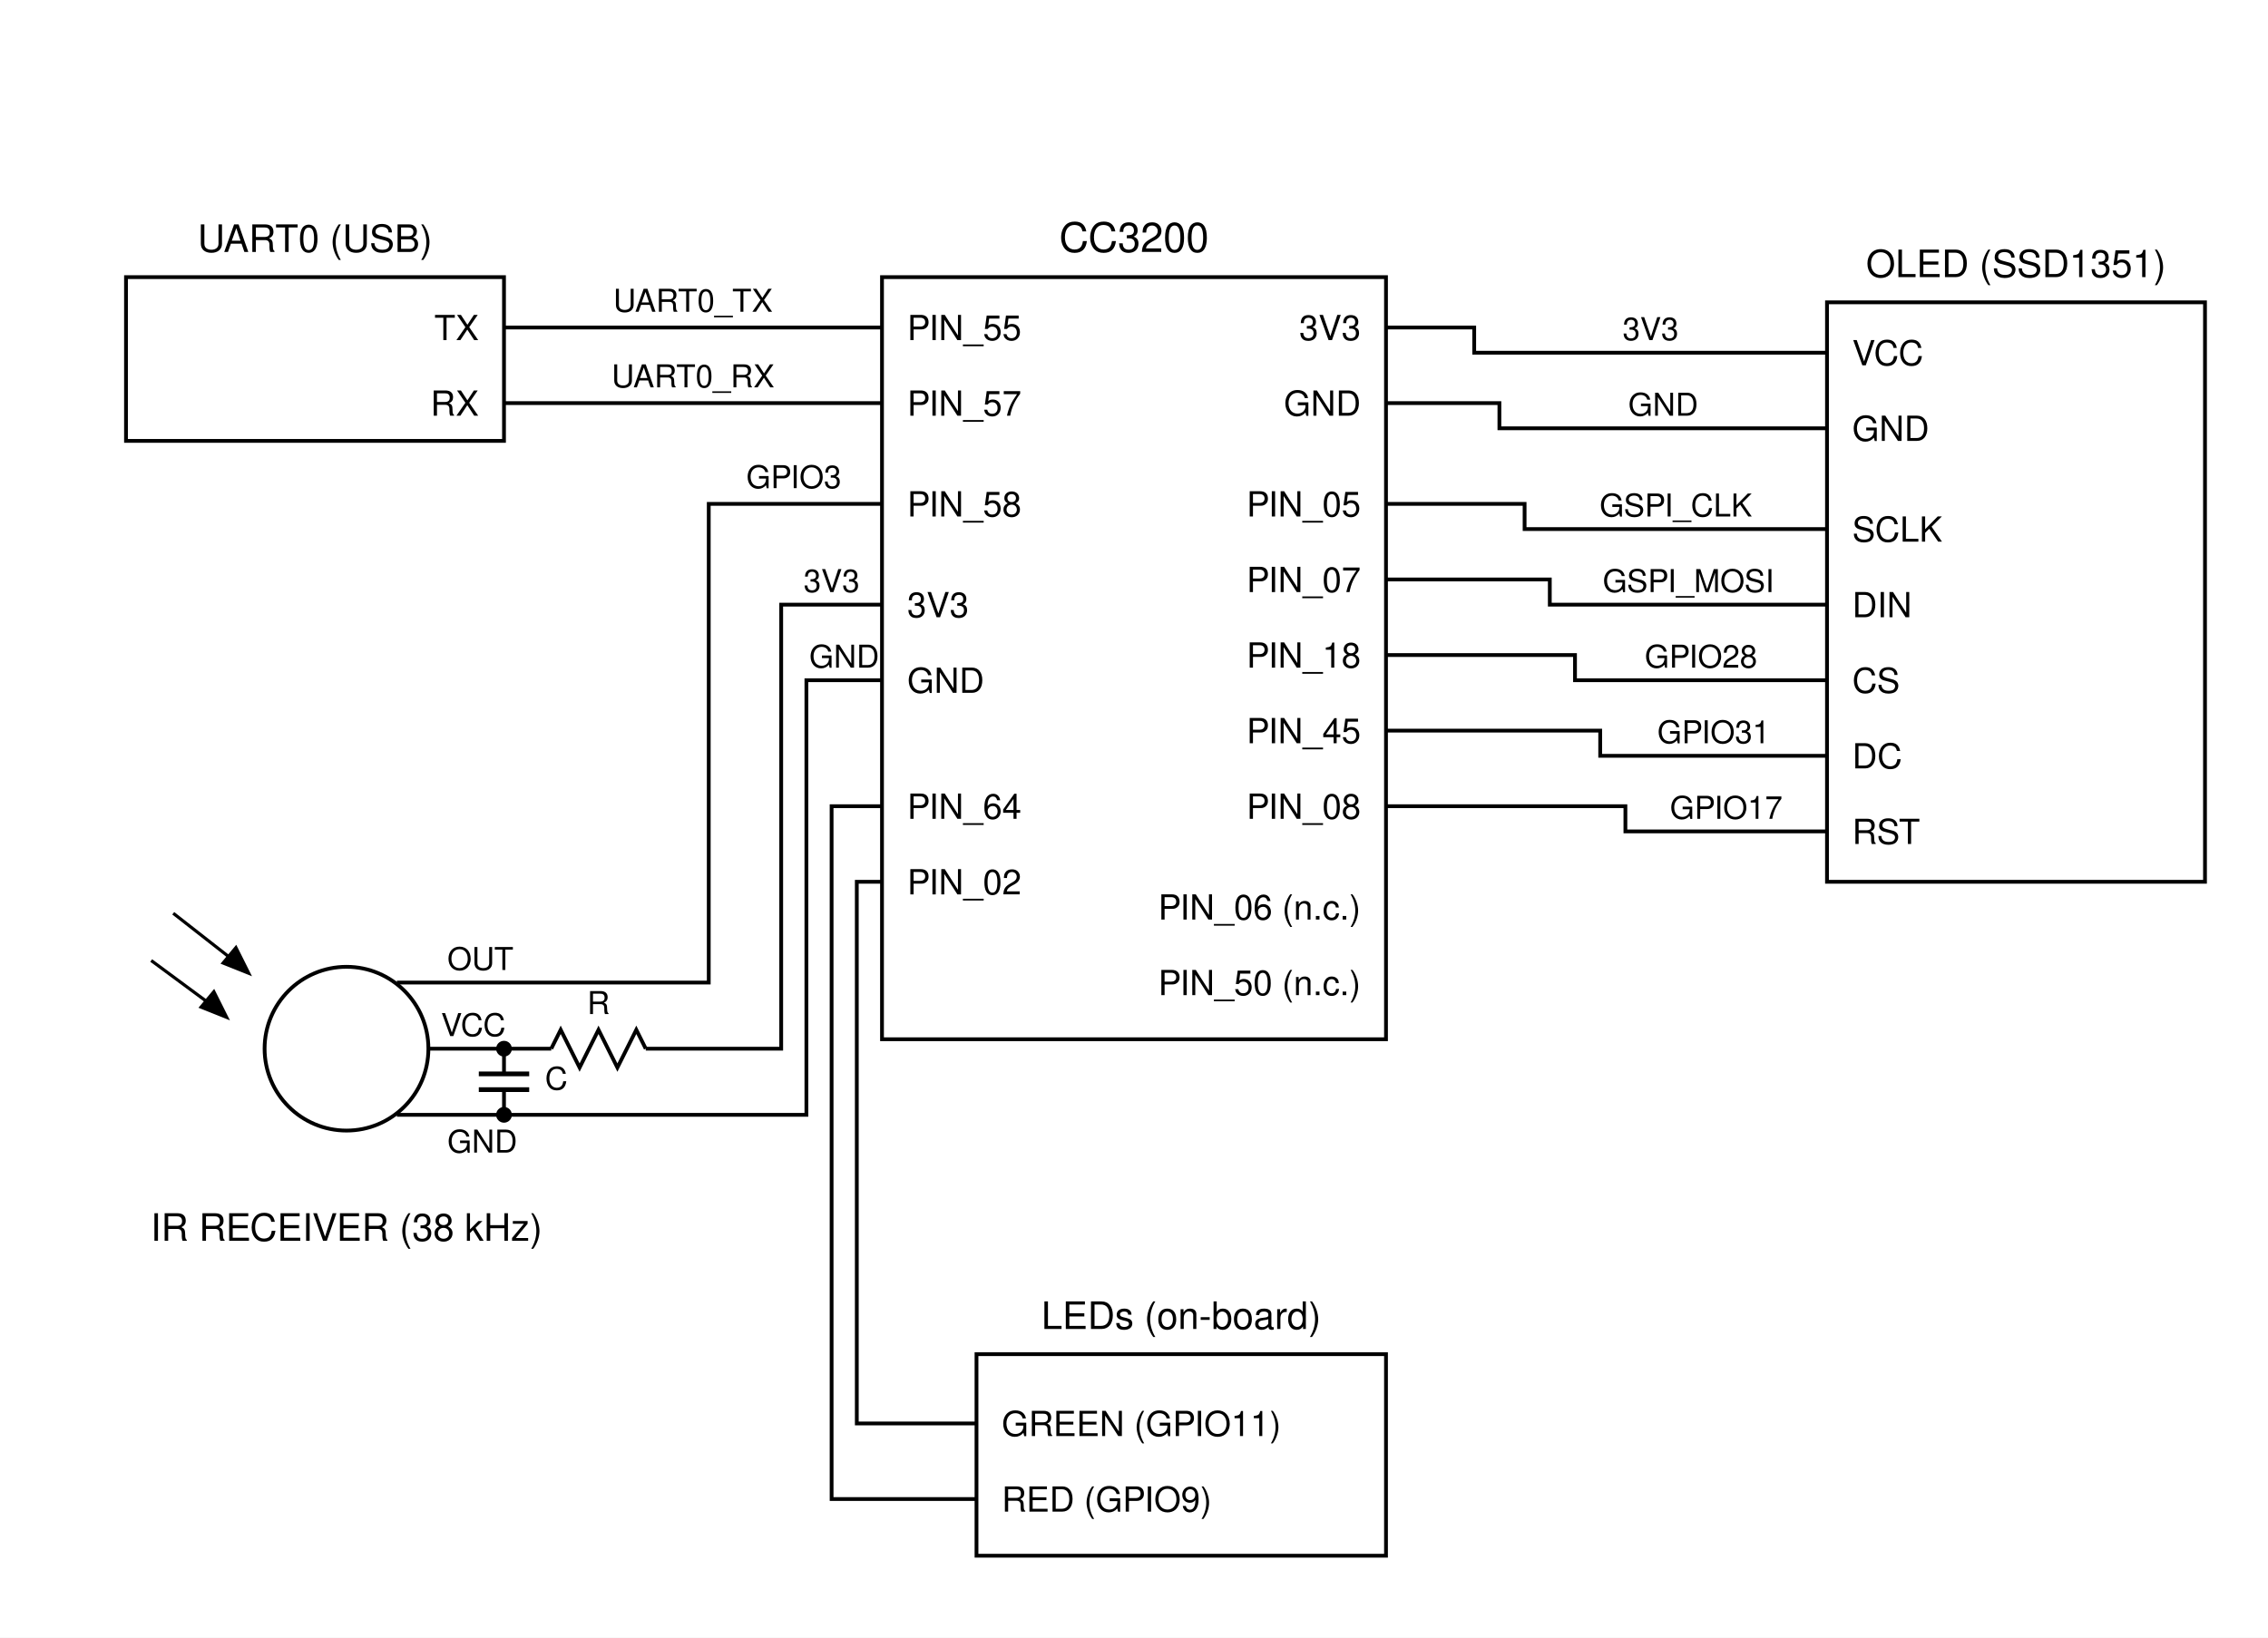
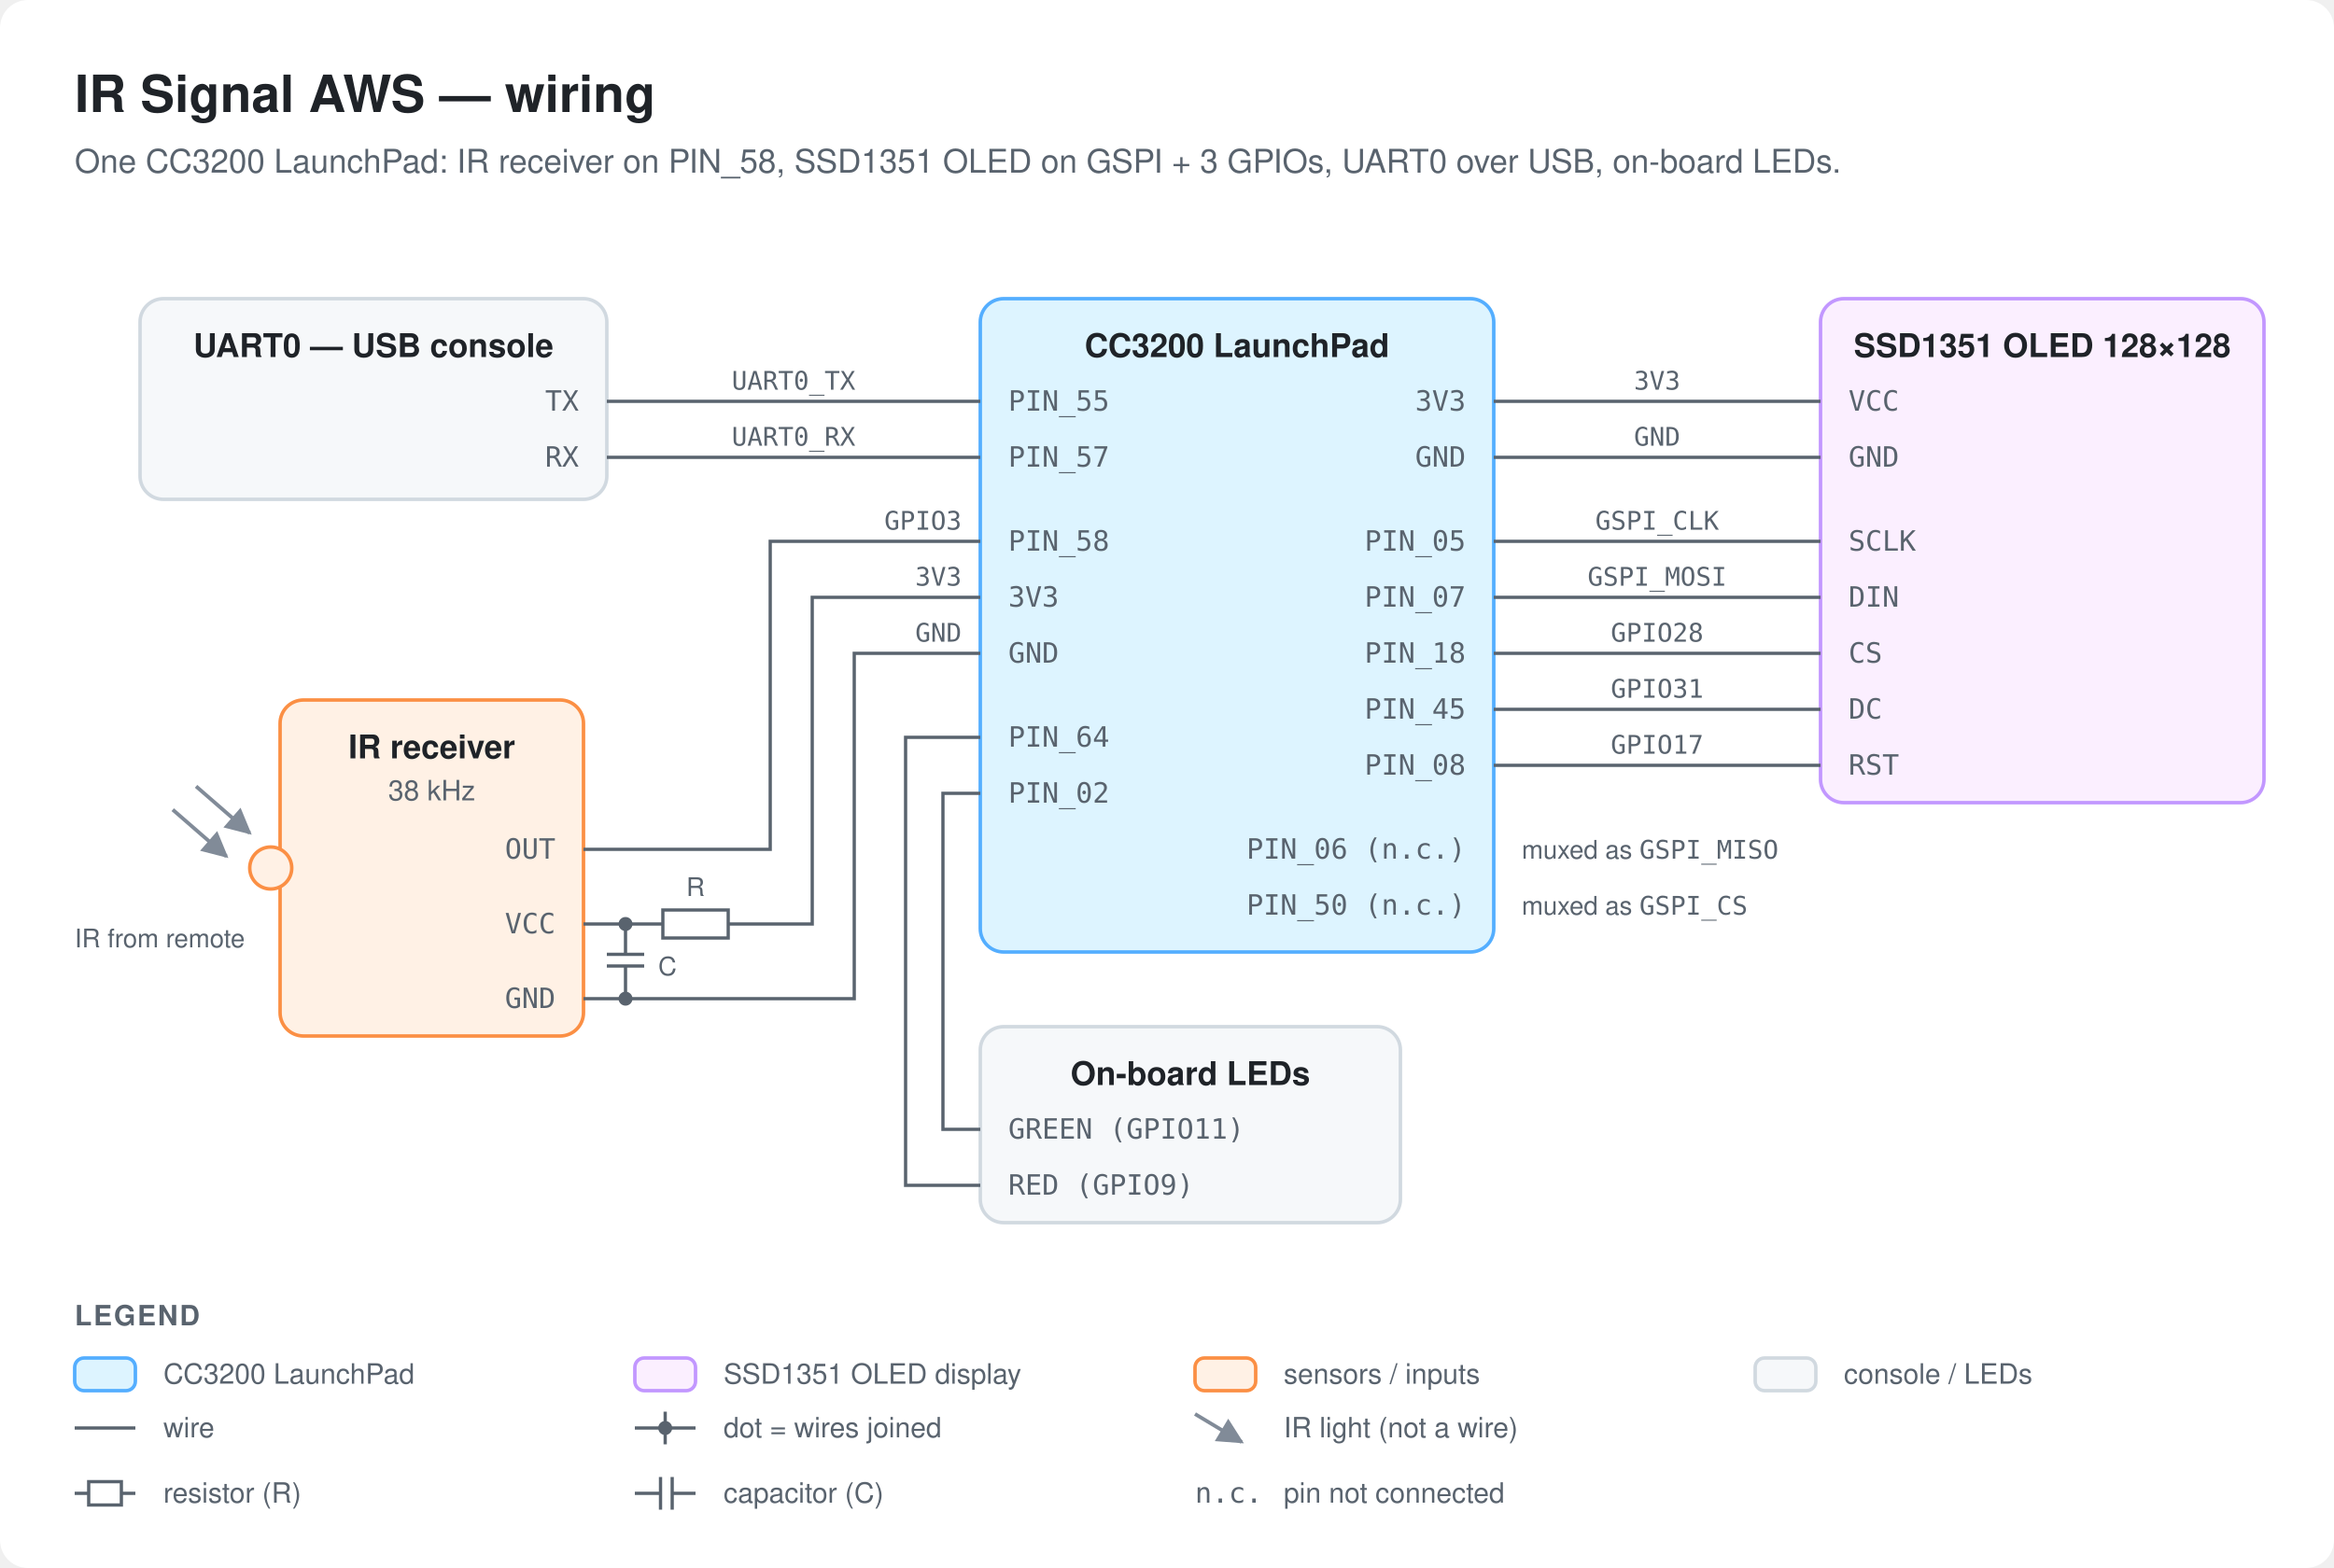
- <svg xmlns="http://www.w3.org/2000/svg" viewBox="0 0 720 520" width="720" font-family="Helvetica, Arial, sans-serif">
-   <rect x="0" y="0" width="720" height="520" fill="#ffffff" />
-   <text x="360" y="80" font-size="13" text-anchor="middle" fill="#000">CC3200</text>
-   <rect x="280" y="88" width="160" height="242" fill="#ffffff" stroke="#000" stroke-width="1.2" />
-   <text x="288" y="108" font-size="11" fill="#000">PIN_55</text>
-   <text x="288" y="132" font-size="11" fill="#000">PIN_57</text>
-   <text x="288" y="164" font-size="11" fill="#000">PIN_58</text>
-   <text x="288" y="196" font-size="11" fill="#000">3V3</text>
-   <text x="288" y="220" font-size="11" fill="#000">GND</text>
-   <text x="288" y="260" font-size="11" fill="#000">PIN_64</text>
-   <text x="288" y="284" font-size="11" fill="#000">PIN_02</text>
-   <text x="432" y="108" font-size="11" text-anchor="end" fill="#000">3V3</text>
-   <text x="432" y="132" font-size="11" text-anchor="end" fill="#000">GND</text>
-   <text x="432" y="164" font-size="11" text-anchor="end" fill="#000">PIN_05</text>
-   <text x="432" y="188" font-size="11" text-anchor="end" fill="#000">PIN_07</text>
-   <text x="432" y="212" font-size="11" text-anchor="end" fill="#000">PIN_18</text>
-   <text x="432" y="236" font-size="11" text-anchor="end" fill="#000">PIN_45</text>
-   <text x="432" y="260" font-size="11" text-anchor="end" fill="#000">PIN_08</text>
-   <text x="432" y="292" font-size="11" text-anchor="end" fill="#000">PIN_06 (n.c.)</text>
-   <text x="432" y="316" font-size="11" text-anchor="end" fill="#000">PIN_50 (n.c.)</text>
-   <text x="640" y="88" font-size="12" text-anchor="middle" fill="#000">OLED (SSD1351)</text>
-   <rect x="580" y="96" width="120" height="184" fill="#ffffff" stroke="#000" stroke-width="1.2" />
-   <text x="588" y="116" font-size="11" fill="#000">VCC</text>
-   <text x="588" y="140" font-size="11" fill="#000">GND</text>
-   <text x="588" y="172" font-size="11" fill="#000">SCLK</text>
-   <text x="588" y="196" font-size="11" fill="#000">DIN</text>
-   <text x="588" y="220" font-size="11" fill="#000">CS</text>
-   <text x="588" y="244" font-size="11" fill="#000">DC</text>
-   <text x="588" y="268" font-size="11" fill="#000">RST</text>
-   <polyline points="440,104 468,104 468,112 580,112" fill="none" stroke="#000" stroke-width="1.2" />
-   <polyline points="440,128 476,128 476,136 580,136" fill="none" stroke="#000" stroke-width="1.2" />
-   <polyline points="440,160 484,160 484,168 580,168" fill="none" stroke="#000" stroke-width="1.2" />
-   <polyline points="440,184 492,184 492,192 580,192" fill="none" stroke="#000" stroke-width="1.2" />
-   <polyline points="440,208 500,208 500,216 580,216" fill="none" stroke="#000" stroke-width="1.2" />
-   <polyline points="440,232 508,232 508,240 580,240" fill="none" stroke="#000" stroke-width="1.2" />
-   <polyline points="440,256 516,256 516,264 580,264" fill="none" stroke="#000" stroke-width="1.2" />
-   <text x="524" y="108" font-size="10" text-anchor="middle" fill="#000">3V3</text>
-   <text x="528" y="132" font-size="10" text-anchor="middle" fill="#000">GND</text>
-   <text x="532" y="164" font-size="10" text-anchor="middle" fill="#000">GSPI_CLK</text>
-   <text x="536" y="188" font-size="10" text-anchor="middle" fill="#000">GSPI_MOSI</text>
-   <text x="540" y="212" font-size="10" text-anchor="middle" fill="#000">GPIO28</text>
-   <text x="544" y="236" font-size="10" text-anchor="middle" fill="#000">GPIO31</text>
-   <text x="548" y="260" font-size="10" text-anchor="middle" fill="#000">GPIO17</text>
-   <text x="100" y="80" font-size="12" text-anchor="middle" fill="#000">UART0 (USB)</text>
-   <rect x="40" y="88" width="120" height="52" fill="#ffffff" stroke="#000" stroke-width="1.2" />
-   <text x="152" y="108" font-size="11" text-anchor="end" fill="#000">TX</text>
-   <text x="152" y="132" font-size="11" text-anchor="end" fill="#000">RX</text>
-   <line x1="160" y1="104" x2="280" y2="104" stroke="#000" stroke-width="1.2" />
-   <line x1="160" y1="128" x2="280" y2="128" stroke="#000" stroke-width="1.2" />
-   <text x="220" y="99" font-size="10" text-anchor="middle" fill="#000">UART0_TX</text>
-   <text x="220" y="123" font-size="10" text-anchor="middle" fill="#000">UART0_RX</text>
-   <circle cx="110" cy="333" r="26" fill="#ffffff" stroke="#000" stroke-width="1.2" />
-   <text x="110" y="394" font-size="12" text-anchor="middle" fill="#000">IR RECEIVER (38 kHz)</text>
-   <line x1="55" y1="290" x2="78" y2="308" stroke="#000" stroke-width="1" />
-   <polygon points="80,310 70,306 75,300" fill="#000" />
-   <line x1="48" y1="305" x2="71" y2="322" stroke="#000" stroke-width="1" />
-   <polygon points="73,324 63,320 68,314" fill="#000" />
-   <text x="142" y="308" font-size="10" fill="#000">OUT</text>
-   <text x="140" y="329" font-size="10" fill="#000">VCC</text>
-   <text x="142" y="366" font-size="10" fill="#000">GND</text>
-   <polyline points="126,312 225,312 225,160 280,160" fill="none" stroke="#000" stroke-width="1.2" />
-   <text x="252" y="155" font-size="10" text-anchor="middle" fill="#000">GPIO3</text>
-   <line x1="136" y1="333" x2="175" y2="333" stroke="#000" stroke-width="1.2" />
-   <polyline points="175,333 178,327 184,339 190,327 196,339 202,327 205,333" fill="none" stroke="#000" stroke-width="1.2" />
-   <text x="190" y="322" font-size="10" text-anchor="middle" fill="#000">R</text>
-   <polyline points="205,333 248,333 248,192 280,192" fill="none" stroke="#000" stroke-width="1.2" />
-   <text x="264" y="188" font-size="10" text-anchor="middle" fill="#000">3V3</text>
-   <circle cx="160" cy="333" r="2.5" fill="#000" />
-   <line x1="160" y1="333" x2="160" y2="341" stroke="#000" stroke-width="1.2" />
-   <line x1="152" y1="341" x2="168" y2="341" stroke="#000" stroke-width="1.5" />
-   <line x1="152" y1="346" x2="168" y2="346" stroke="#000" stroke-width="1.5" />
-   <line x1="160" y1="346" x2="160" y2="354" stroke="#000" stroke-width="1.2" />
-   <circle cx="160" cy="354" r="2.5" fill="#000" />
-   <text x="173" y="346" font-size="10" fill="#000">C</text>
-   <polyline points="126,354 256,354 256,216 280,216" fill="none" stroke="#000" stroke-width="1.2" />
-   <text x="268" y="212" font-size="10" text-anchor="middle" fill="#000">GND</text>
-   <text x="375" y="422" font-size="12" text-anchor="middle" fill="#000">LEDs (on-board)</text>
-   <rect x="310" y="430" width="130" height="64" fill="#ffffff" stroke="#000" stroke-width="1.2" />
-   <text x="318" y="456" font-size="11" fill="#000">GREEN (GPIO11)</text>
-   <text x="318" y="480" font-size="11" fill="#000">RED (GPIO9)</text>
-   <polyline points="280,280 272,280 272,452 310,452" fill="none" stroke="#000" stroke-width="1.2" />
-   <polyline points="280,256 264,256 264,476 310,476" fill="none" stroke="#000" stroke-width="1.2" />
+ <svg xmlns="http://www.w3.org/2000/svg" viewBox="0 0 1000 672" width="1000" height="672" role="img" aria-label="IR Signal AWS wiring: one CC3200 LaunchPad. UART0 USB console TX to PIN_55 (UART0_TX) and RX to PIN_57 (UART0_RX). IR receiver (38 kHz) OUT to PIN_58 (GPIO3), VCC through a series resistor R to 3V3 with a capacitor C from the receiver's VCC node to GND, GND to GND. On-board LEDs: PIN_64 to RED (GPIO9), PIN_02 to GREEN (GPIO11). SSD1351 OLED: VCC to 3V3, GND to GND, SCLK to PIN_05 (GSPI_CLK), DIN to PIN_07 (GSPI_MOSI), CS to PIN_18 (GPIO28), DC to PIN_45 (GPIO31), RST to PIN_08 (GPIO17). PIN_06 (muxed as GSPI_MISO) and PIN_50 (muxed as GSPI_CS) are not connected.">
+   <style>
+     .bg{fill:#ffffff}
+     .title{fill:#1f2328;font:600 22px -apple-system,BlinkMacSystemFont,"Segoe UI",Helvetica,Arial,sans-serif}
+     .sub{fill:#59636e;font:14px -apple-system,BlinkMacSystemFont,"Segoe UI",Helvetica,Arial,sans-serif}
+     .lbl{fill:#1f2328;font:600 14px -apple-system,BlinkMacSystemFont,"Segoe UI",Helvetica,Arial,sans-serif}
+     .note{fill:#59636e;font:12px -apple-system,BlinkMacSystemFont,"Segoe UI",Helvetica,Arial,sans-serif}
+     .glbl{fill:#59636e;font:600 12px -apple-system,BlinkMacSystemFont,"Segoe UI",Helvetica,Arial,sans-serif;letter-spacing:.06em}
+     .elbl{fill:#59636e;font:11px -apple-system,BlinkMacSystemFont,"Segoe UI",Helvetica,Arial,sans-serif}
+     .edge{stroke:#818b98;stroke-width:1.6;fill:none}
+     .edge-dash{stroke:#818b98;stroke-width:1.6;fill:none;stroke-dasharray:6 4}
+     .arrow{fill:#818b98}
+     .group{fill:none;stroke:#d1d9e0;stroke-width:1.2;stroke-dasharray:4 4}
+     .b-blue{fill:#ddf4ff;stroke:#54aeff;stroke-width:1.5}
+     .b-green{fill:#dafbe1;stroke:#4ac26b;stroke-width:1.5}
+     .b-purple{fill:#fbefff;stroke:#c297ff;stroke-width:1.5}
+     .b-orange{fill:#fff1e5;stroke:#fb8f44;stroke-width:1.5}
+     .b-gray{fill:#f6f8fa;stroke:#d1d9e0;stroke-width:1.5}
+     .mono{font-family:ui-monospace,SFMono-Regular,Menlo,Consolas,monospace}
+     .wire{stroke:#59636e;stroke-width:1.4;fill:none}
+     .dot{fill:#59636e}
+     @media (prefers-color-scheme: dark){
+       .bg{fill:#0d1117}
+       .title,.lbl{fill:#e6edf3}
+       .sub,.note,.glbl,.elbl{fill:#9198a1}
+       .edge,.edge-dash{stroke:#9198a1}
+       .arrow{fill:#9198a1}
+       .group{stroke:#3d444d}
+       .b-blue{fill:#0c2d6b;stroke:#4493f8}
+       .b-green{fill:#0f3b1e;stroke:#3fb950}
+       .b-purple{fill:#2e1a4f;stroke:#ab7df8}
+       .b-orange{fill:#3d1f0a;stroke:#f0883e}
+       .b-gray{fill:#151b23;stroke:#3d444d}
+       .wire{stroke:#9198a1}
+       .dot{fill:#9198a1}
+     }
+   </style>
+   <defs>
+     <marker id="ah" viewBox="0 0 10 10" refX="9" refY="5" markerWidth="7" markerHeight="7" orient="auto-start-reverse">
+       <path class="arrow" d="M0,0 L10,5 L0,10 z" />
+     </marker>
+   </defs>
+   <rect class="bg" width="1000" height="672" rx="12" />
+   <text class="title" x="32" y="48">IR Signal AWS — wiring</text>
+   <text class="sub" x="32" y="74">One CC3200 LaunchPad: IR receiver on PIN_58, SSD1351 OLED on GSPI + 3 GPIOs, UART0 over USB, on-board LEDs.</text>
+   <rect class="b-blue" x="420" y="128" width="220" height="280" rx="10" />
+   <text class="lbl" x="530" y="153" text-anchor="middle">CC3200 LaunchPad</text>
+   <text class="note mono" x="432" y="176">PIN_55</text>
+   <text class="note mono" x="432" y="200">PIN_57</text>
+   <text class="note mono" x="432" y="236">PIN_58</text>
+   <text class="note mono" x="432" y="260">3V3</text>
+   <text class="note mono" x="432" y="284">GND</text>
+   <text class="note mono" x="432" y="320">PIN_64</text>
+   <text class="note mono" x="432" y="344">PIN_02</text>
+   <text class="note mono" x="628" y="176" text-anchor="end">3V3</text>
+   <text class="note mono" x="628" y="200" text-anchor="end">GND</text>
+   <text class="note mono" x="628" y="236" text-anchor="end">PIN_05</text>
+   <text class="note mono" x="628" y="260" text-anchor="end">PIN_07</text>
+   <text class="note mono" x="628" y="284" text-anchor="end">PIN_18</text>
+   <text class="note mono" x="628" y="308" text-anchor="end">PIN_45</text>
+   <text class="note mono" x="628" y="332" text-anchor="end">PIN_08</text>
+   <text class="note mono" x="628" y="368" text-anchor="end">PIN_06 (n.c.)</text>
+   <text class="note mono" x="628" y="392" text-anchor="end">PIN_50 (n.c.)</text>
+   <text class="elbl" x="652" y="368">muxed as <tspan class="mono">GSPI_MISO</tspan>
+   </text>
+   <text class="elbl" x="652" y="392">muxed as <tspan class="mono">GSPI_CS</tspan>
+   </text>
+   <rect class="b-purple" x="780" y="128" width="190" height="216" rx="10" />
+   <text class="lbl" x="875" y="153" text-anchor="middle">SSD1351 OLED 128×128</text>
+   <text class="note mono" x="792" y="176">VCC</text>
+   <text class="note mono" x="792" y="200">GND</text>
+   <text class="note mono" x="792" y="236">SCLK</text>
+   <text class="note mono" x="792" y="260">DIN</text>
+   <text class="note mono" x="792" y="284">CS</text>
+   <text class="note mono" x="792" y="308">DC</text>
+   <text class="note mono" x="792" y="332">RST</text>
+   <path class="wire" d="M640,172 H780" />
+   <path class="wire" d="M640,196 H780" />
+   <path class="wire" d="M640,232 H780" />
+   <path class="wire" d="M640,256 H780" />
+   <path class="wire" d="M640,280 H780" />
+   <path class="wire" d="M640,304 H780" />
+   <path class="wire" d="M640,328 H780" />
+   <text class="elbl mono" x="710" y="167" text-anchor="middle">3V3</text>
+   <text class="elbl mono" x="710" y="191" text-anchor="middle">GND</text>
+   <text class="elbl mono" x="710" y="227" text-anchor="middle">GSPI_CLK</text>
+   <text class="elbl mono" x="710" y="251" text-anchor="middle">GSPI_MOSI</text>
+   <text class="elbl mono" x="710" y="275" text-anchor="middle">GPIO28</text>
+   <text class="elbl mono" x="710" y="299" text-anchor="middle">GPIO31</text>
+   <text class="elbl mono" x="710" y="323" text-anchor="middle">GPIO17</text>
+   <rect class="b-gray" x="60" y="128" width="200" height="86" rx="10" />
+   <text class="lbl" x="160" y="153" text-anchor="middle">UART0 — USB console</text>
+   <text class="note mono" x="248" y="176" text-anchor="end">TX</text>
+   <text class="note mono" x="248" y="200" text-anchor="end">RX</text>
+   <path class="wire" d="M260,172 H420" />
+   <path class="wire" d="M260,196 H420" />
+   <text class="elbl mono" x="340" y="167" text-anchor="middle">UART0_TX</text>
+   <text class="elbl mono" x="340" y="191" text-anchor="middle">UART0_RX</text>
+   <rect class="b-orange" x="120" y="300" width="130" height="144" rx="10" />
+   <text class="lbl" x="185" y="325" text-anchor="middle">IR receiver</text>
+   <text class="note" x="185" y="343" text-anchor="middle">38 kHz</text>
+   <text class="note mono" x="238" y="368" text-anchor="end">OUT</text>
+   <text class="note mono" x="238" y="400" text-anchor="end">VCC</text>
+   <text class="note mono" x="238" y="432" text-anchor="end">GND</text>
+   <circle class="b-orange" cx="116" cy="372" r="9" />
+   <path class="edge" d="M84,337 L107,357" marker-end="url(#ah)" />
+   <path class="edge" d="M74,347 L97,367" marker-end="url(#ah)" />
+   <text class="elbl" x="32" y="406">IR from remote</text>
+   <path class="wire" d="M250,364 H330 V232 H420" />
+   <text class="elbl mono" x="412" y="227" text-anchor="end">GPIO3</text>
+   <path class="wire" d="M250,396 H284" />
+   <rect class="wire" x="284" y="390" width="28" height="12" />
+   <text class="elbl" x="298" y="384" text-anchor="middle">R</text>
+   <path class="wire" d="M312,396 H348 V256 H420" />
+   <text class="elbl mono" x="412" y="251" text-anchor="end">3V3</text>
+   <path class="wire" d="M268,396 V409" />
+   <path class="wire" d="M260,409 H276" />
+   <path class="wire" d="M260,414 H276" />
+   <path class="wire" d="M268,414 V428" />
+   <circle class="dot" cx="268" cy="396" r="3" />
+   <circle class="dot" cx="268" cy="428" r="3" />
+   <text class="elbl" x="282" y="418">C</text>
+   <path class="wire" d="M250,428 H366 V280 H420" />
+   <text class="elbl mono" x="412" y="275" text-anchor="end">GND</text>
+   <rect class="b-gray" x="420" y="440" width="180" height="84" rx="10" />
+   <text class="lbl" x="510" y="465" text-anchor="middle">On-board LEDs</text>
+   <text class="note mono" x="432" y="488">GREEN (GPIO11)</text>
+   <text class="note mono" x="432" y="512">RED (GPIO9)</text>
+   <path class="wire" d="M420,340 H404 V484 H420" />
+   <path class="wire" d="M420,316 H388 V508 H420" />
+   <text class="glbl" x="32" y="568">LEGEND</text>
+   <rect class="b-blue" x="32" y="582" width="26" height="14" rx="4" />
+   <text class="note" x="70" y="593">CC3200 LaunchPad</text>
+   <rect class="b-purple" x="272" y="582" width="26" height="14" rx="4" />
+   <text class="note" x="310" y="593">SSD1351 OLED display</text>
+   <rect class="b-orange" x="512" y="582" width="26" height="14" rx="4" />
+   <text class="note" x="550" y="593">sensors / inputs</text>
+   <rect class="b-gray" x="752" y="582" width="26" height="14" rx="4" />
+   <text class="note" x="790" y="593">console / LEDs</text>
+   <path class="wire" d="M32,612 H58" />
+   <text class="note" x="70" y="616">wire</text>
+   <path class="wire" d="M272,612 H298" />
+   <path class="wire" d="M285,605 V619" />
+   <circle class="dot" cx="285" cy="612" r="3" />
+   <text class="note" x="310" y="616">dot = wires joined</text>
+   <path class="edge" d="M512,606 L532,618" marker-end="url(#ah)" />
+   <text class="note" x="550" y="616">IR light (not a wire)</text>
+   <path class="wire" d="M32,640 H38" />
+   <rect class="wire" x="38" y="635" width="14" height="10" />
+   <path class="wire" d="M52,640 H58" />
+   <text class="note" x="70" y="644">resistor (R)</text>
+   <path class="wire" d="M272,640 H283" />
+   <path class="wire" d="M283,633 V647" />
+   <path class="wire" d="M288,633 V647" />
+   <path class="wire" d="M288,640 H298" />
+   <text class="note" x="310" y="644">capacitor (C)</text>
+   <text class="note mono" x="512" y="644">n.c.</text>
+   <text class="note" x="550" y="644">pin not connected</text>
</svg>
